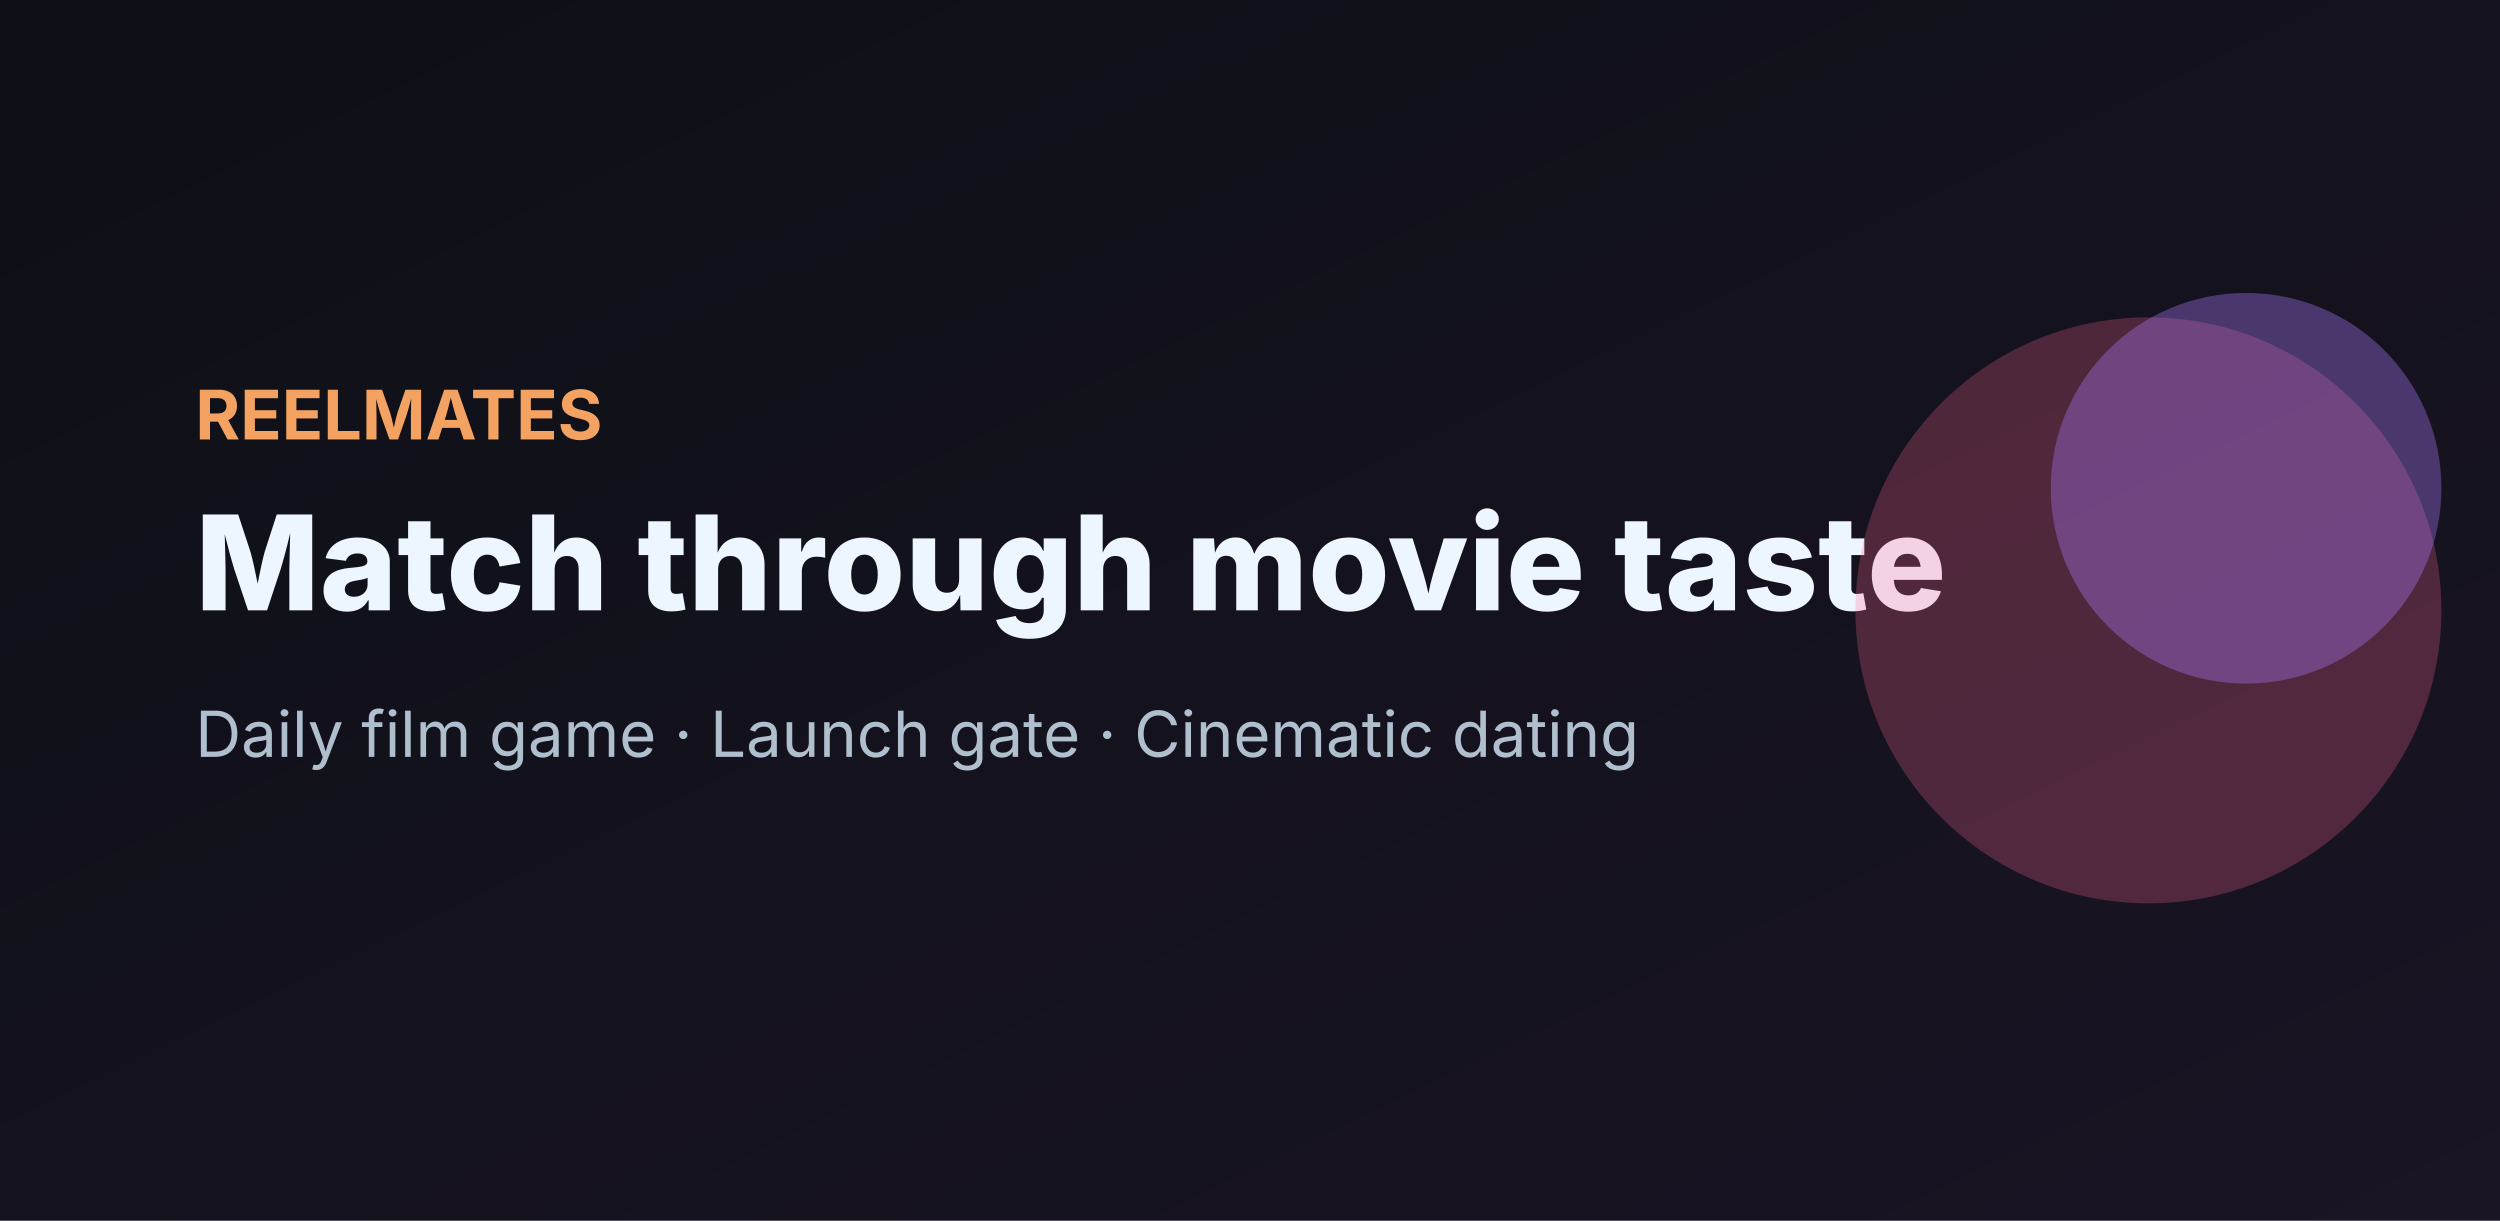
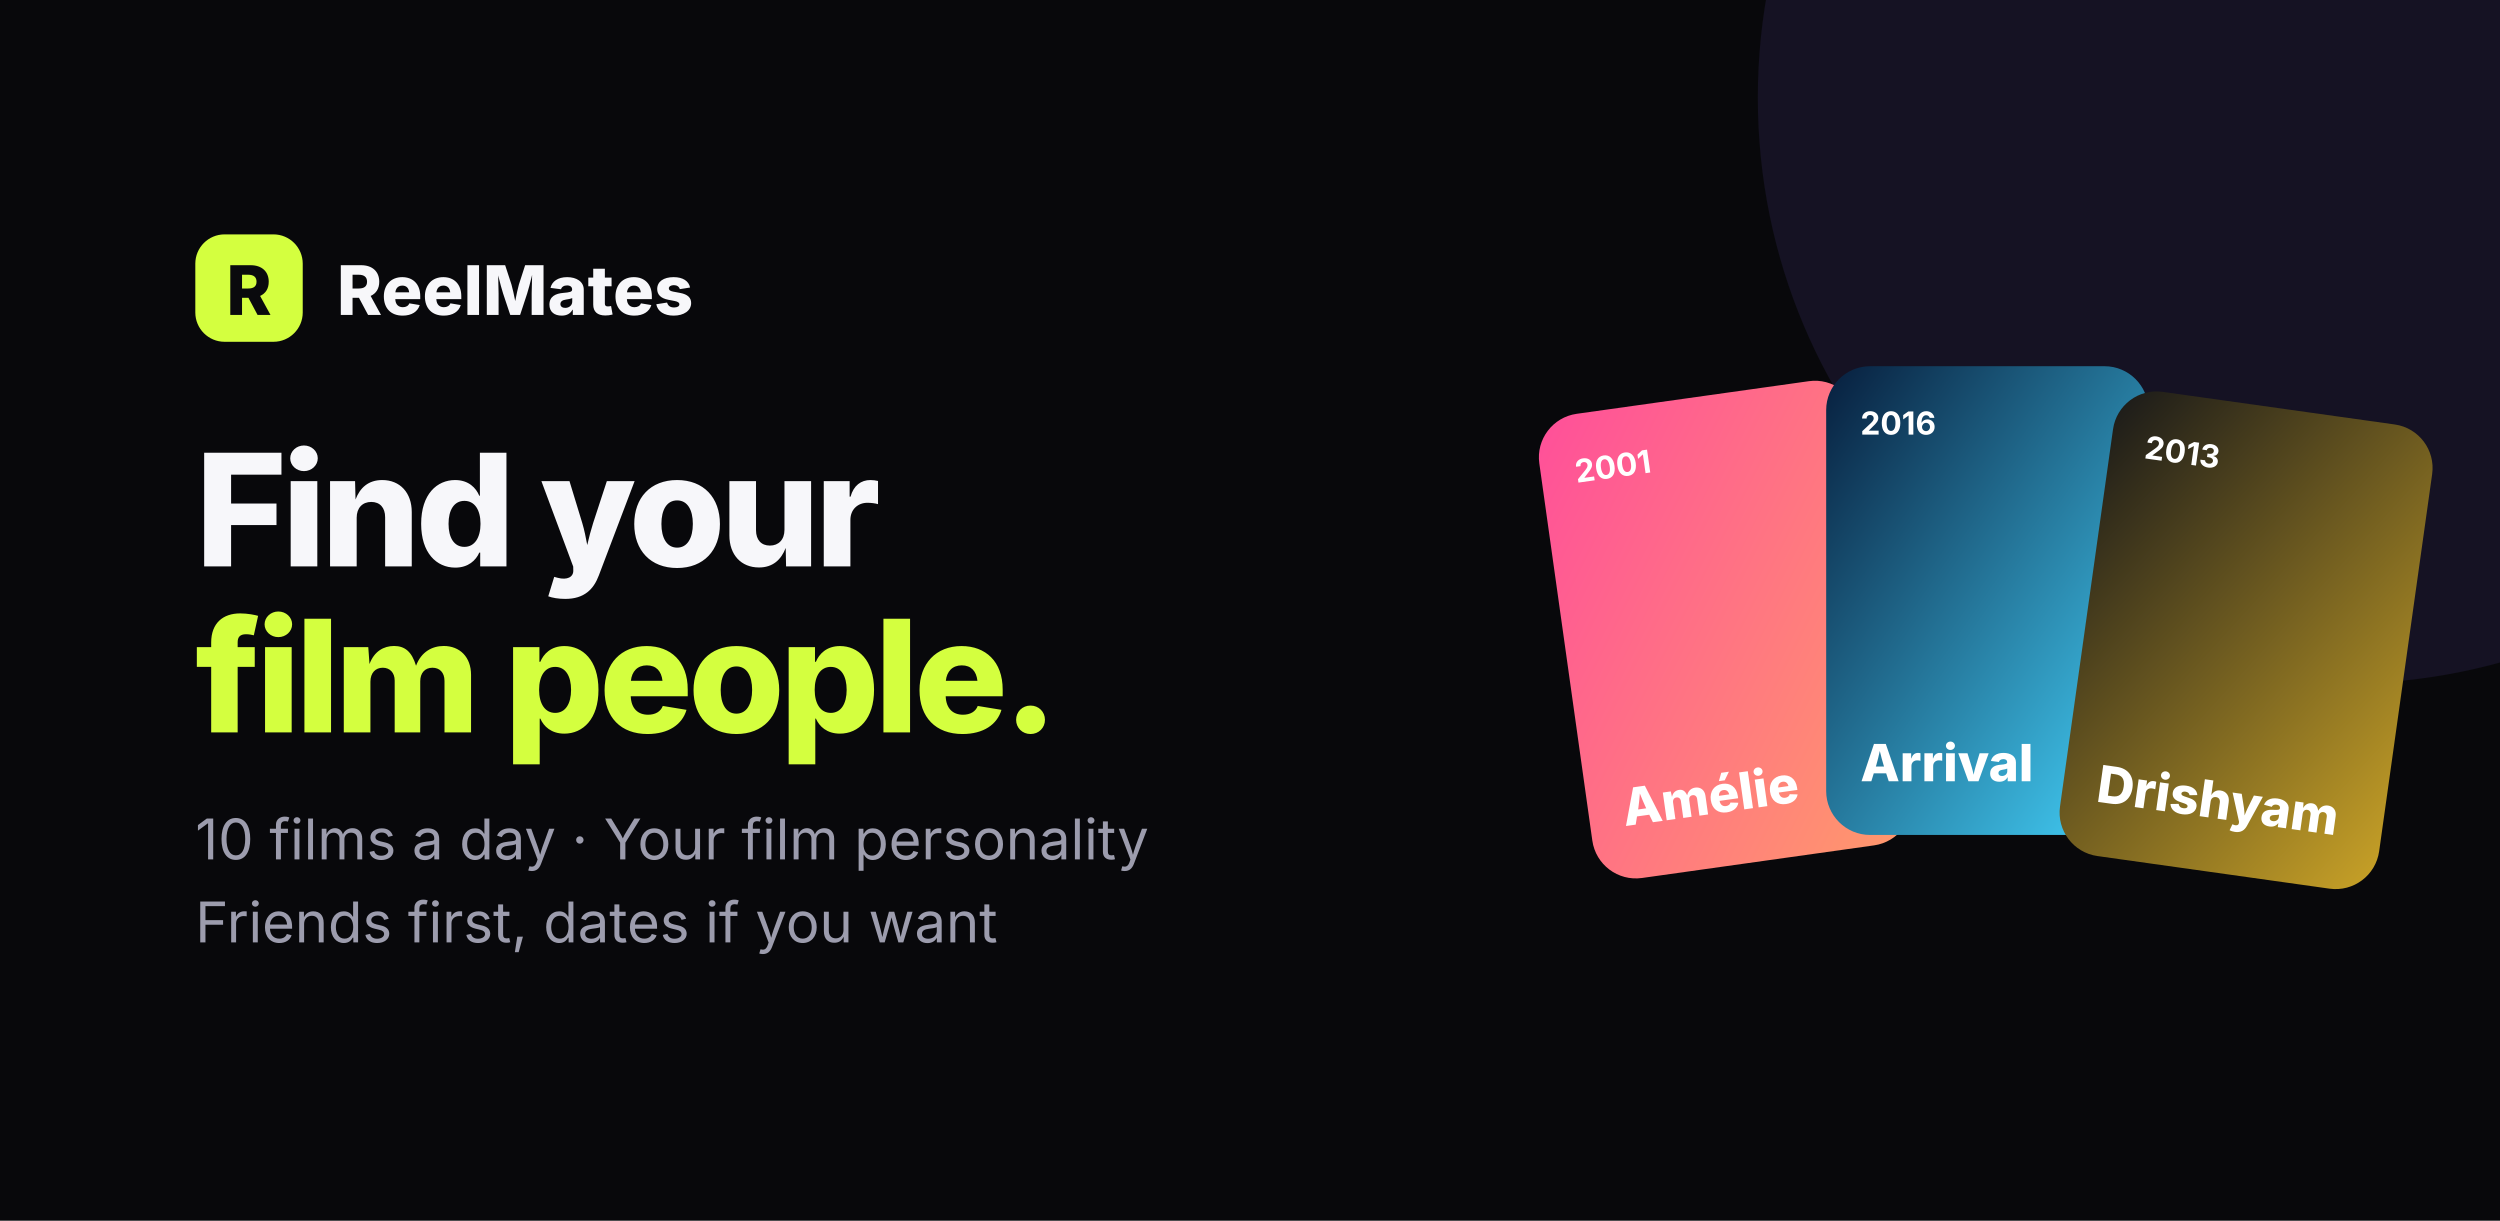
<svg xmlns="http://www.w3.org/2000/svg" width="1024" height="500" viewBox="0 0 1024 500">
-   <defs>
-     <linearGradient id="g" x1="0" y1="0" x2="1" y2="1">
-       <stop offset="0%" stop-color="#0d1016" />
-       <stop offset="100%" stop-color="#1a1424" />
+   <rect width="1024" height="500" fill="#08080B" />
+   <circle cx="960" cy="40" r="240" fill="#8B6CFF" opacity="0.1" />
+   <rect x="80" y="96" width="44" height="44" rx="12" fill="#D4FF3F" />
+   <text x="102" y="129" text-anchor="middle" fill="#0A0A0D" font-family="Bricolage Grotesque, Inter, Arial, sans-serif" font-size="28" font-weight="800">R</text>
+   <text x="138" y="129" fill="#F7F7FA" font-family="Bricolage Grotesque, Inter, Arial, sans-serif" font-size="28" font-weight="800">ReelMates</text>
+   <text x="80" y="232" fill="#F7F7FA" font-family="Bricolage Grotesque, Inter, Arial, sans-serif" font-size="64" font-weight="800" letter-spacing="-2">Find your</text>
+   <text x="80" y="300" fill="#D4FF3F" font-family="Bricolage Grotesque, Inter, Arial, sans-serif" font-size="64" font-weight="800" letter-spacing="-2">film people.</text>
+   <text x="80" y="352" fill="#9C9CAD" font-family="Inter, Arial, sans-serif" font-size="23">10 films a day · Your film personality</text>
+   <text x="80" y="386" fill="#9C9CAD" font-family="Inter, Arial, sans-serif" font-size="23">Friends first, dates if you want</text>
+   <g transform="translate(628 172) rotate(-8)">
+     <linearGradient id="p2001" x1="0" y1="0" x2="1" y2="1">
+       <stop offset="0%" stop-color="#FF4F9A" />
+       <stop offset="100%" stop-color="#FF9A6B" />
    </linearGradient>
-   </defs>
-   <rect width="1024" height="500" fill="url(#g)" />
-   <text x="80" y="180" fill="#f4a261" font-family="Inter, Arial, sans-serif" font-size="28" font-weight="700">REELMATES</text>
-   <text x="80" y="250" fill="#edf5ff" font-family="Inter, Arial, sans-serif" font-size="54" font-weight="800">Match through movie taste</text>
-   <text x="80" y="310" fill="#b0bfce" font-family="Inter, Arial, sans-serif" font-size="26">Daily film game · Launch gate · Cinematic dating</text>
-   <circle cx="880" cy="250" r="120" fill="#ff6993" opacity="0.25" />
-   <circle cx="920" cy="200" r="80" fill="#ad7cff" opacity="0.35" />
+     <rect width="132" height="192" rx="18" fill="url(#p2001)" />
+     <text x="14" y="28" fill="#fff" font-family="Bricolage Grotesque, Inter, Arial, sans-serif" font-size="13" font-weight="700">2001</text>
+     <text x="14" y="170" fill="#fff" font-family="Bricolage Grotesque, Inter, Arial, sans-serif" font-size="21" font-weight="800">Amélie</text>
+   </g>
+   <g transform="translate(748 150) rotate(0)">
+     <linearGradient id="p2016" x1="0" y1="0" x2="1" y2="1">
+       <stop offset="0%" stop-color="#071E3D" />
+       <stop offset="100%" stop-color="#45D6FF" />
+     </linearGradient>
+     <rect width="132" height="192" rx="18" fill="url(#p2016)" />
+     <text x="14" y="28" fill="#fff" font-family="Bricolage Grotesque, Inter, Arial, sans-serif" font-size="13" font-weight="700">2016</text>
+     <text x="14" y="170" fill="#fff" font-family="Bricolage Grotesque, Inter, Arial, sans-serif" font-size="21" font-weight="800">Arrival</text>
+   </g>
+   <g transform="translate(868 158) rotate(8)">
+     <linearGradient id="p2013" x1="0" y1="0" x2="1" y2="1">
+       <stop offset="0%" stop-color="#191919" />
+       <stop offset="100%" stop-color="#C9A227" />
+     </linearGradient>
+     <rect width="132" height="192" rx="18" fill="url(#p2013)" />
+     <text x="14" y="28" fill="#fff" font-family="Bricolage Grotesque, Inter, Arial, sans-serif" font-size="13" font-weight="700">2013</text>
+     <text x="14" y="170" fill="#fff" font-family="Bricolage Grotesque, Inter, Arial, sans-serif" font-size="21" font-weight="800">Drishyam</text>
+   </g>
</svg>
